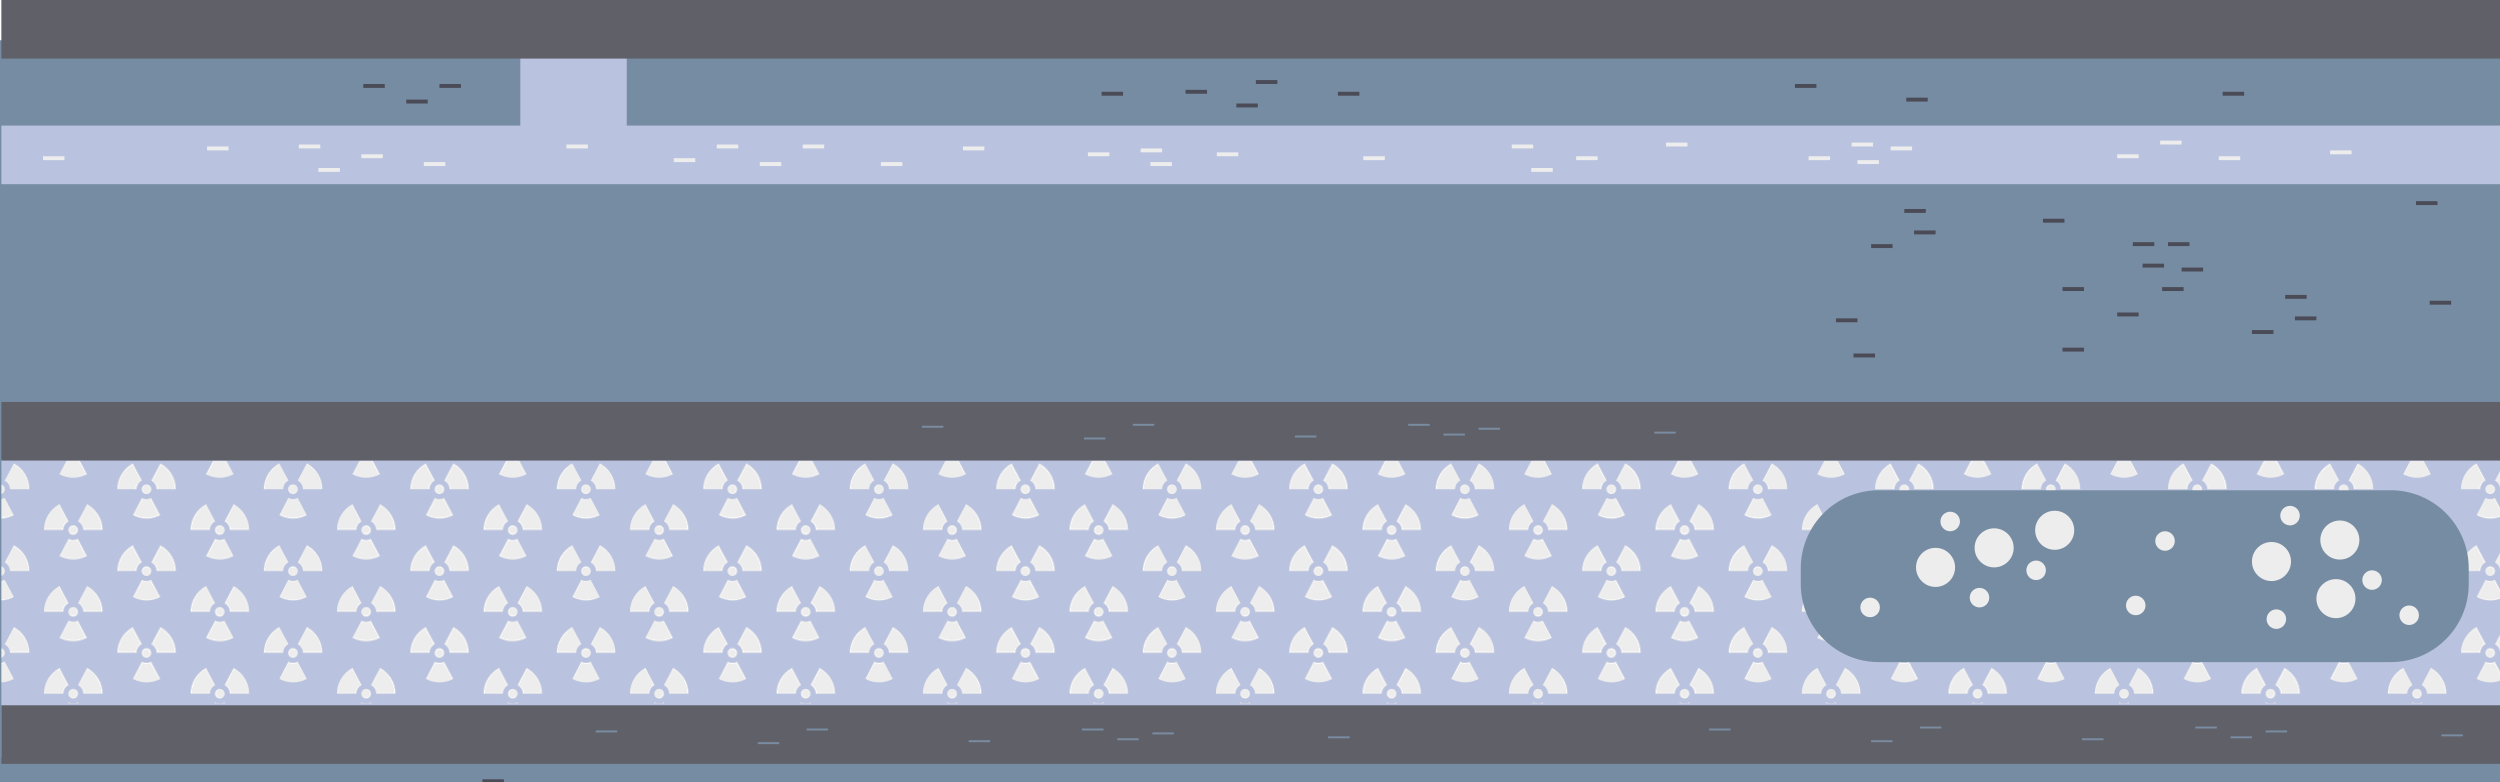
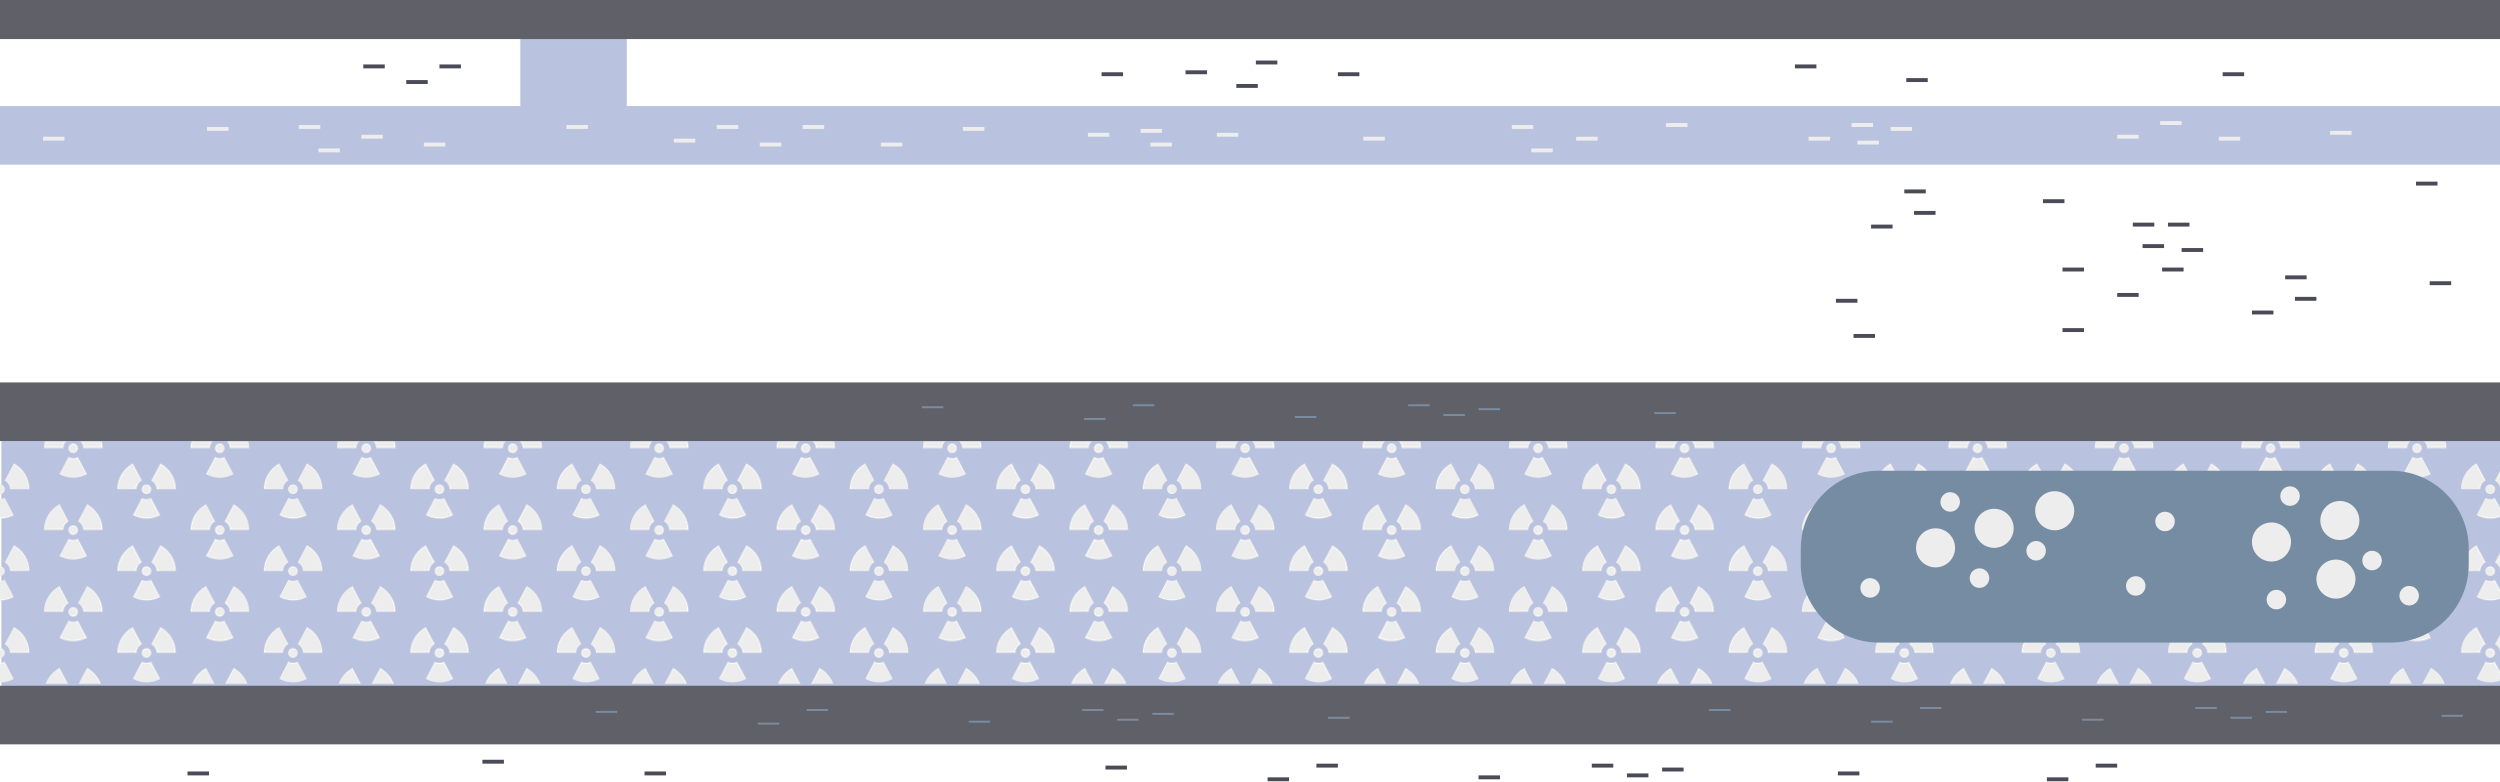
<svg xmlns="http://www.w3.org/2000/svg" viewBox="0 0 1280 400">
  <pattern width="75" height="41.9" patternUnits="userSpaceOnUse" id="a" viewBox="15 -56 75 41.9" overflow="visible">
    <path fill="none" d="M15-56h75v41.8H15z" />
    <path fill="#EDEDED" d="M87.5-15c0 1.4 1.1 2.5 2.5 2.5s2.5-1.1 2.5-2.5-1.1-2.5-2.5-2.5-2.5 1.1-2.5 2.5zm9.6-13.3l-4.7 8.9c1.6.8 2.7 2.5 2.7 4.4h10c0-5.8-3.2-10.8-8-13.3zm-9.4 8.8L83-28.3c-4.7 2.5-8 7.5-8 13.3h10c0-2 1.1-3.6 2.7-4.5zm9.4 17.7l-4.7-8.9c-.7.5-1.5.7-2.4.7-.9 0-1.7-.2-2.4-.6L83-1.8C85.1-.6 87.5 0 90 0s5-.6 7.1-1.8zM12.5-15c0 1.4 1.1 2.5 2.5 2.5s2.5-1.1 2.5-2.5-1.1-2.5-2.5-2.5-2.5 1.1-2.5 2.5zm9.6-13.3l-4.7 8.9c1.6.8 2.7 2.5 2.7 4.4h10c0-5.8-3.2-10.8-8-13.3zm-9.4 8.8L8-28.3C3.2-25.8 0-20.8 0-15h10c0-2 1.1-3.6 2.7-4.5zm9.4 17.7l-4.7-8.9c-.7.5-1.5.7-2.4.7-.9 0-1.7-.2-2.4-.6L8-1.8C10.1-.6 12.5 0 15 0s5-.6 7.1-1.8zm65.4-55.1c0 1.4 1.1 2.5 2.5 2.5s2.5-1.1 2.5-2.5-1.1-2.5-2.5-2.5-2.5 1.1-2.5 2.5zm9.6-13.3l-4.7 8.9c1.6.8 2.7 2.5 2.7 4.4h10c0-5.8-3.2-10.8-8-13.3zm-9.4 8.9L83-70.2c-4.7 2.5-8 7.5-8 13.3h10c0-1.9 1.1-3.6 2.7-4.4zm9.4 17.7l-4.7-8.9c-.7.4-1.5.6-2.4.6-.9 0-1.7-.2-2.4-.6L83-43.6c2.1 1.1 4.5 1.8 7.1 1.8s4.9-.7 7-1.8zM50-36c0 1.4 1.1 2.5 2.5 2.5S55-34.6 55-36s-1.1-2.5-2.5-2.5S50-37.4 50-36zm9.6-13.3l-4.7 8.9c1.6.8 2.7 2.5 2.7 4.4h10c0-5.7-3.2-10.7-8-13.3zm-9.4 8.9l-4.7-8.9c-4.7 2.5-8 7.5-8 13.3h10c0-1.9 1.1-3.6 2.7-4.4zm9.4 17.7l-4.7-8.9c-.7.4-1.5.6-2.4.6-.9 0-1.7-.2-2.4-.6l-4.7 8.9c2.1 1.1 4.5 1.8 7.1 1.8s5-.7 7.1-1.8zM12.5-56.9c0 1.4 1.1 2.5 2.5 2.5s2.5-1.1 2.5-2.5-1.1-2.5-2.5-2.5-2.5 1.1-2.5 2.5zm9.6-13.3l-4.7 8.9c1.6.8 2.7 2.5 2.7 4.4h10c0-5.8-3.2-10.8-8-13.3zm-9.4 8.9L8-70.2c-4.7 2.5-8 7.5-8 13.3h10c0-1.9 1.1-3.6 2.7-4.4zm9.4 17.7l-4.7-8.9c-.7.4-1.5.6-2.4.6-.9 0-1.7-.2-2.4-.6L8-43.6c2.1 1.1 4.5 1.8 7.1 1.8s4.9-.7 7-1.8z" />
  </pattern>
-   <path fill="#768CA3" d="M0 20.6h1280.8v400H0z" />
-   <path fill="#B9C2DE" d="M.7 387.6V235.4h1280v152.2" />
-   <path fill="#5F6068" d="M.7 391.1v-30h1280v30M.7 235.8v-30h1280v30" />
-   <path fill="#B9C2DE" d="M.7 94.3v-30h1280v30H.7z" />
-   <path fill="#B9C2DE" d="M266.4 12.8h54.5v71.6h-54.5z" />
-   <path fill="#5F6068" d="M.7 30V0h1280v30" />
-   <path fill="url(#a)" d="M.8 236H1280v124.1H.8z" />
-   <path fill="#768CA3" d="M1224 339H962c-22.1 0-40-17.9-40-40v-8c0-22.1 17.9-40 40-40h262c22.1 0 40 17.9 40 40v8c0 22.1-17.9 40-40 40z" />
-   <circle fill="#EDEDED" cx="1163" cy="287.5" r="10" />
-   <circle fill="#EDEDED" cx="1196" cy="306.5" r="10" />
-   <circle fill="#EDEDED" cx="1198" cy="276.5" r="10" />
-   <circle fill="#EDEDED" cx="1021" cy="280.5" r="10" />
-   <circle fill="#EDEDED" cx="1052" cy="271.5" r="10" />
-   <circle fill="#EDEDED" cx="991" cy="290.5" r="10" />
-   <circle fill="#EDEDED" cx="1013.5" cy="306" r="5" />
-   <circle fill="#EDEDED" cx="1042.5" cy="292" r="5" />
-   <circle fill="#EDEDED" cx="1165.5" cy="317" r="5" />
-   <circle fill="#EDEDED" cx="1214.5" cy="297" r="5" />
-   <circle fill="#EDEDED" cx="1233.5" cy="315" r="5" />
-   <circle fill="#EDEDED" cx="1172.5" cy="264" r="5" />
-   <circle fill="#EDEDED" cx="1108.5" cy="277" r="5" />
-   <circle fill="#EDEDED" cx="1093.5" cy="310" r="5" />
-   <circle fill="#EDEDED" cx="957.5" cy="311" r="5" />
-   <circle fill="#EDEDED" cx="998.5" cy="267" r="5" />
-   <path fill="none" stroke="#7A8CA1" stroke-miterlimit="10" d="M1261 376.5h-11m-256-4h-11m83 6h11m94-4h-11m-25-2h-11m29 5h-11m-256-4h-11m83 6h11m-111-158h-11m-256-4h-11m83 6h11m94-4h-11m-25-2h-11m29 5h-11m-256-4h-11m83 6h11m125 153h-11m-256-4h-11m83 6h11m94-4h-11m-25-2h-11m29 5h-11m-256-4h-11m83 6h11" />
-   <path fill="none" stroke="#4A4B57" stroke-width="2" stroke-miterlimit="10" d="M952 406h-11m-256-4h-11m83 6h11m94-4h-11m-25-2h-11m29 5h-11m-256-4h-11m83 6h11m424-7h-11m-25 7h11m-792 4h-11m2-13h-11m83 6h11m-245 0h11m833-242h11m-2 18h11m132-57h11m-57-12h11m180-9h11m-192 75h11m17-18h11m12-13h11m-1-10h11m-18-13h11m-65 23h11m30-12h11M225 44h11m-28 8h11m-33-8h11m941 4h11m-173 3h11m-68-7h11m-245 4h11m-53-6h11m-47 5h11m-54 1h11m58 6h11" />
-   <path fill="none" stroke="#EDEDED" stroke-width="2" stroke-miterlimit="10" d="M1084 80h11m98-2h11m-68 3h11m-41-8h11m-191 8h11m14 2h11m6-7h11m-31-2h11m-614 8h11m55-7h11m-33 9h11m-110-9h11m66 0h11m179 4h11m21 5h11m-372 0h-11m-21-4h-11M33 81H22m142-6h-11m-36 1h-11m68 11h-11m460-8h11m-50-2h11m-144 7h11m236-3h11m-216-5h11m280 11h11m12-6h11m35-7h11m-90 1h11" />
-   <path fill="none" stroke="#4A4B57" stroke-width="2" stroke-miterlimit="10" d="M975 108h11m-28 18h11m11-7h11m179 33h11m63 3h11m-102 15h11m11-7h11" />
+   <path fill="#B9C2DE" d="M.7 377.6V225.4h1280v152.2" />
+   <path fill="#5F6068" d="M-1.6 381.1v-30h1282.3v30M-2.3 225.8v-30h1283.1v30" />
+   <path fill="#B9C2DE" d="M-.9 84.3v-30h1281.7v30H-.9z" />
+   <path fill="#B9C2DE" d="M266.4 2.8h54.5v71.6h-54.5z" />
+   <path fill="#5F6068" d="M-1.7 20v-30h1282.4v30" />
+   <path fill="url(#a)" d="M-2.3 226H1280v124.1H-2.3z" />
+   <path fill="#768CA3" d="M1224 329H962c-22.1 0-40-17.9-40-40v-8c0-22.1 17.9-40 40-40h262c22.1 0 40 17.9 40 40v8c0 22.1-17.9 40-40 40z" />
+   <circle fill="#EDEDED" cx="1163" cy="277.5" r="10" />
+   <circle fill="#EDEDED" cx="1196" cy="296.5" r="10" />
+   <circle fill="#EDEDED" cx="1198" cy="266.5" r="10" />
+   <circle fill="#EDEDED" cx="1021" cy="270.5" r="10" />
+   <circle fill="#EDEDED" cx="1052" cy="261.5" r="10" />
+   <circle fill="#EDEDED" cx="991" cy="280.5" r="10" />
+   <circle fill="#EDEDED" cx="1013.5" cy="296" r="5" />
+   <circle fill="#EDEDED" cx="1042.5" cy="282" r="5" />
+   <circle fill="#EDEDED" cx="1165.5" cy="307" r="5" />
+   <circle fill="#EDEDED" cx="1214.5" cy="287" r="5" />
+   <circle fill="#EDEDED" cx="1233.5" cy="305" r="5" />
+   <circle fill="#EDEDED" cx="1172.5" cy="254" r="5" />
+   <circle fill="#EDEDED" cx="1108.5" cy="267" r="5" />
+   <circle fill="#EDEDED" cx="1093.5" cy="300" r="5" />
+   <circle fill="#EDEDED" cx="957.5" cy="301" r="5" />
+   <circle fill="#EDEDED" cx="998.5" cy="257" r="5" />
+   <path fill="none" stroke="#7A8CA1" stroke-miterlimit="10" d="M1261 366.5h-11m-256-4h-11m83 6h11m94-4h-11m-25-2h-11m29 5h-11m-256-4h-11m83 6h11m-111-158h-11m-256-4h-11m83 6h11m94-4h-11m-25-2h-11m29 5h-11m-256-4h-11m83 6h11m125 153h-11m-256-4h-11m83 6h11m94-4h-11m-25-2h-11m29 5h-11m-256-4h-11m83 6h11" />
+   <path fill="none" stroke="#4A4B57" stroke-width="2" stroke-miterlimit="10" d="M952 396h-11m-256-4h-11m83 6h11m94-4h-11m-25-2h-11m29 5h-11m-256-4h-11m83 6h11m424-7h-11m-25 7h11m-792 4h-11m2-13h-11m83 6h11m-245 0h11m833-242h11m-2 18h11m132-57h11m-57-12h11m180-9h11m-192 75h11m17-18h11m12-13h11m-1-10h11m-18-13h11m-65 23h11m30-12h11M225 34h11m-28 8h11m-33-8h11m941 4h11m-173 3h11m-68-7h11m-245 4h11m-53-6h11m-47 5h11m-54 1h11m58 6h11" />
+   <path fill="none" stroke="#EDEDED" stroke-width="2" stroke-miterlimit="10" d="M1084 70h11m98-2h11m-68 3h11m-41-8h11m-191 8h11m14 2h11m6-7h11m-31-2h11m-614 8h11m55-7h11m-33 9h11m-110-9h11m66 0h11m179 4h11m21 5h11m-372 0h-11m-21-4h-11M33 71H22m142-6h-11m-36 1h-11m68 11h-11m460-8h11m-50-2h11m-144 7h11m236-3h11m-216-5h11m280 11h11m12-6h11m35-7h11m-90 1h11" />
+   <path fill="none" stroke="#4A4B57" stroke-width="2" stroke-miterlimit="10" d="M975 98h11m-28 18h11m11-7h11m179 33h11m63 3h11m-102 15h11m11-7h11" />
</svg>
